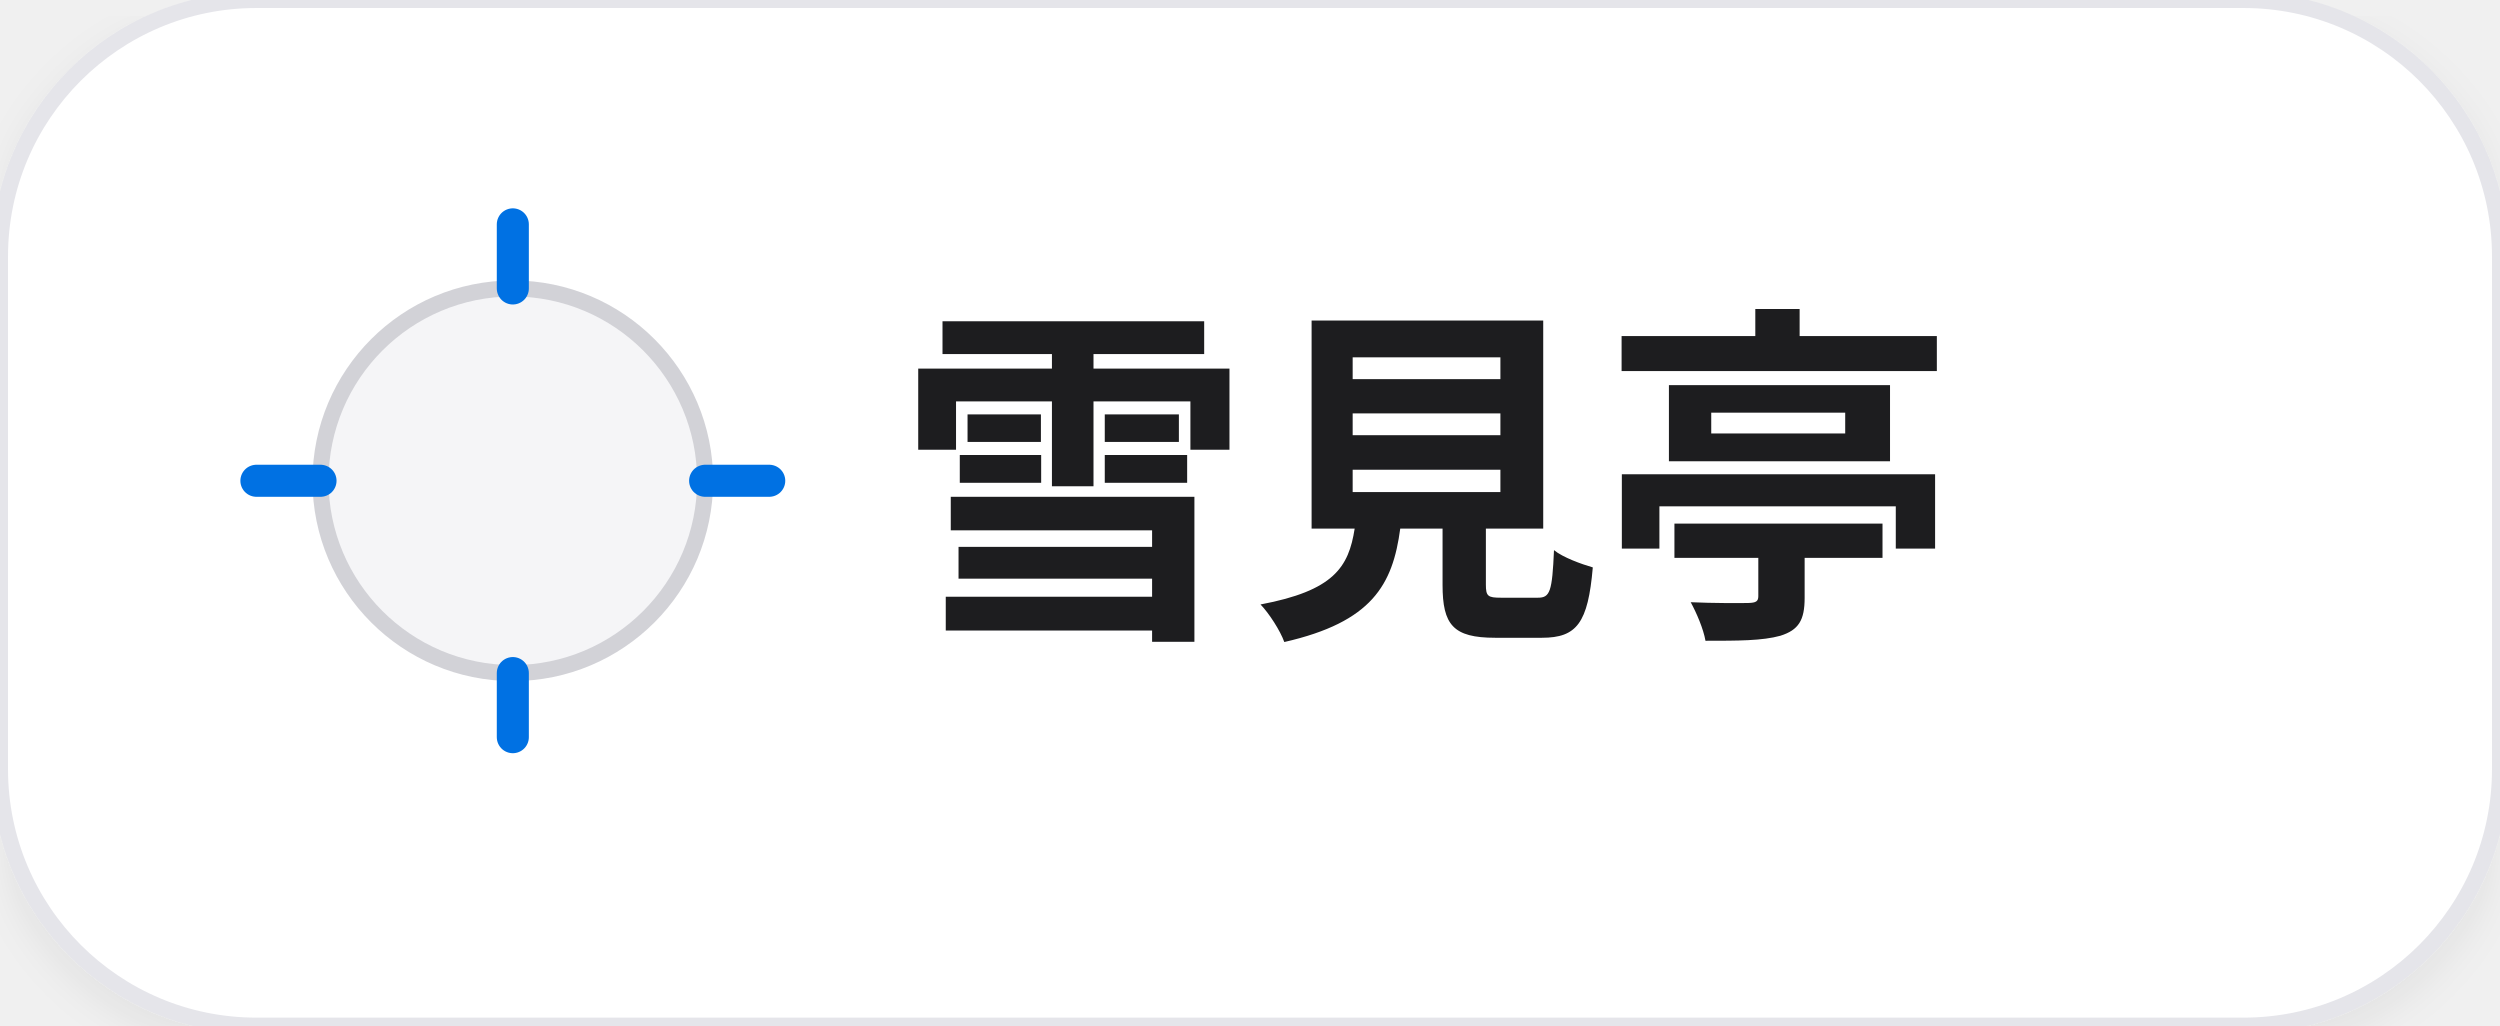
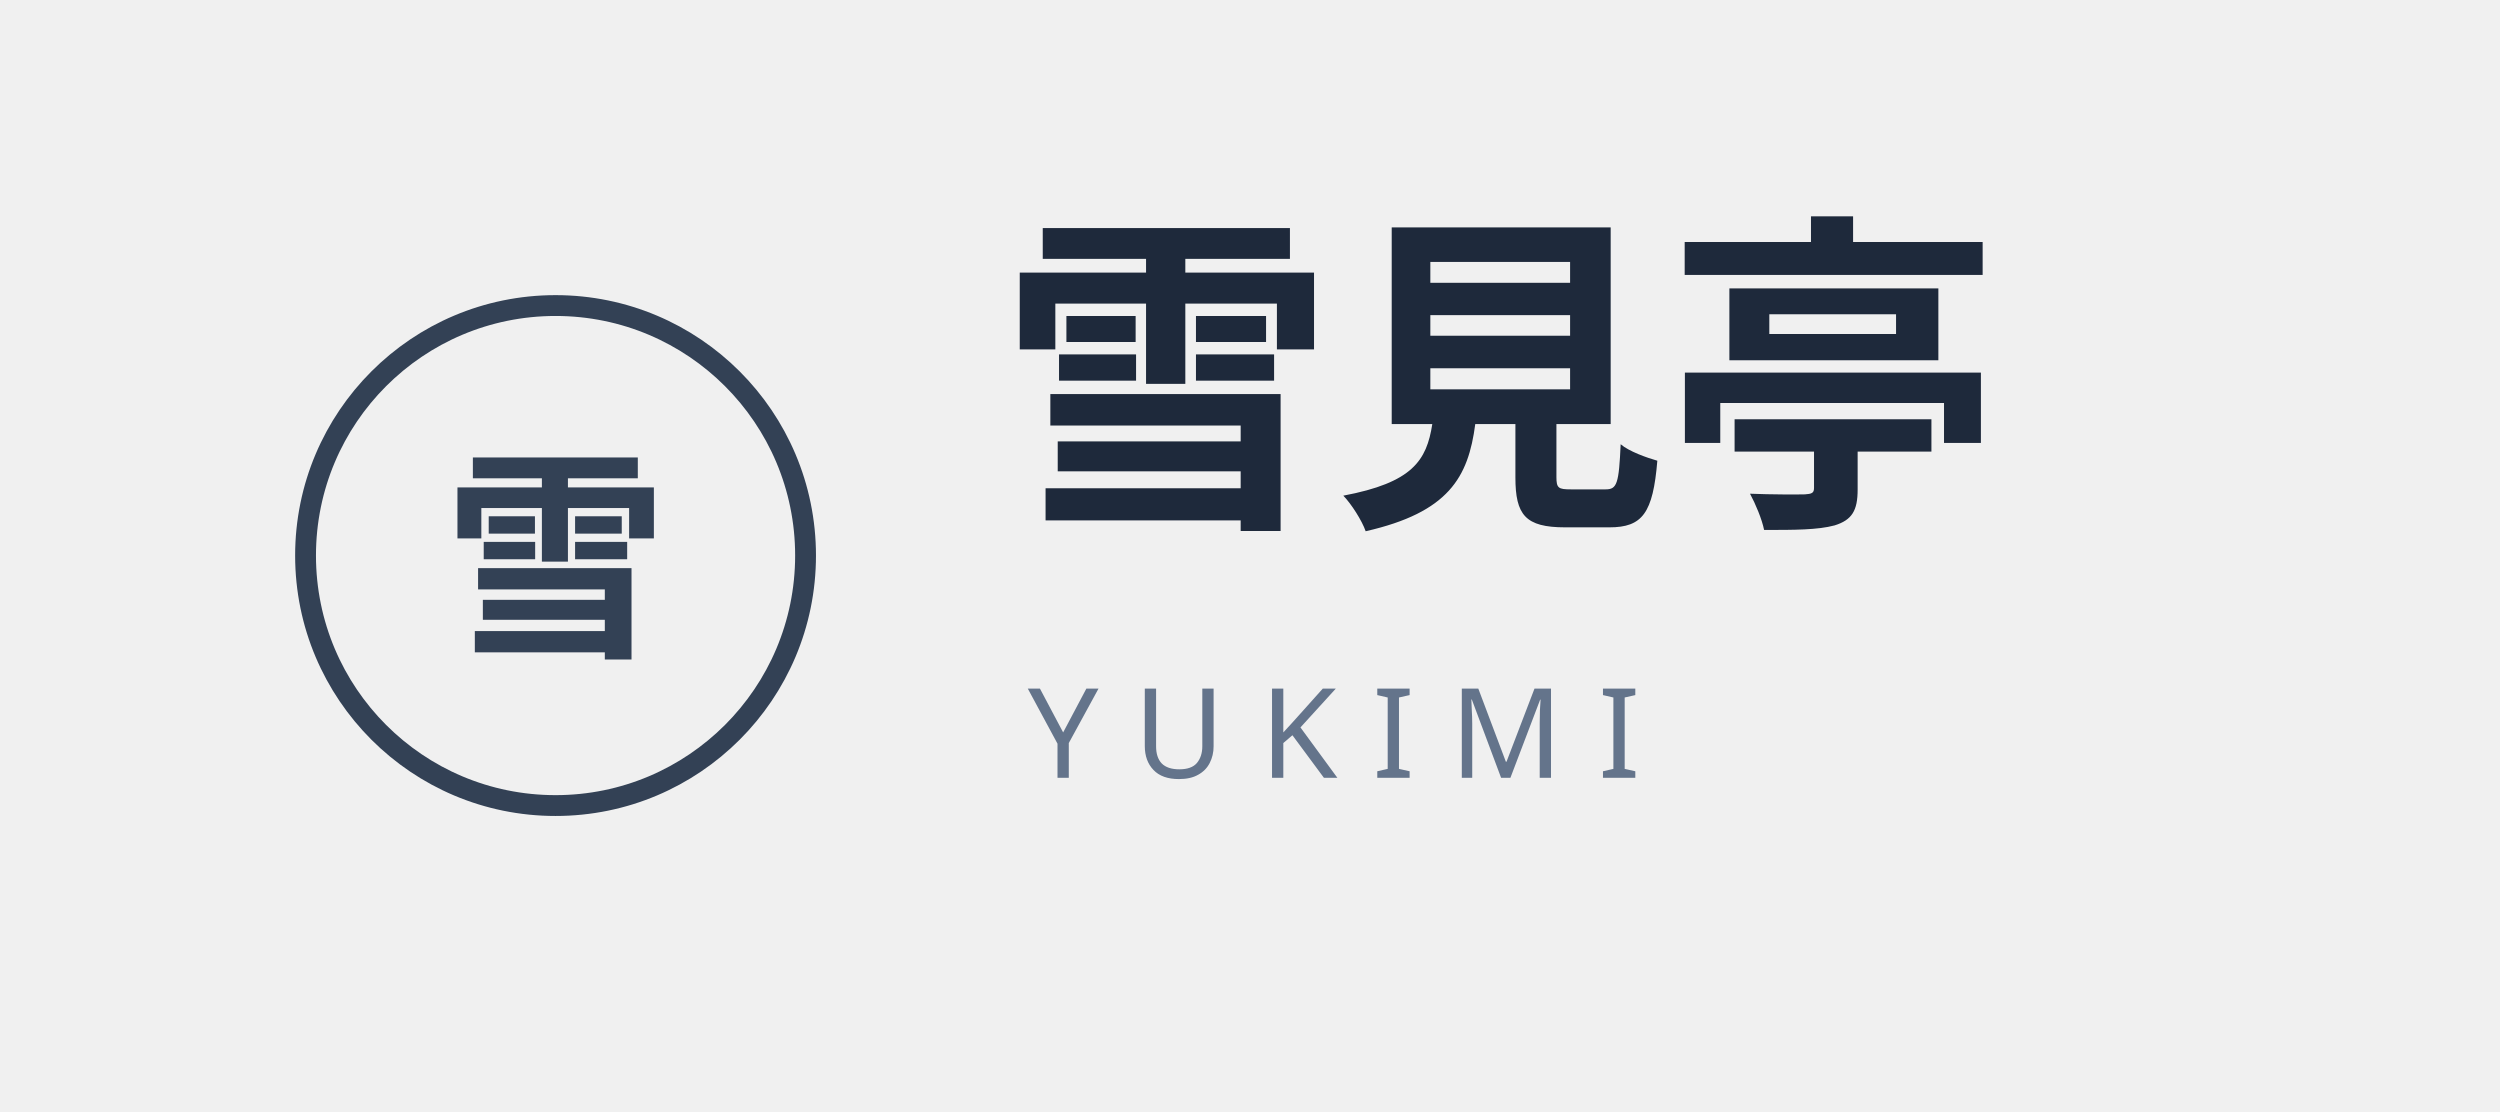
- <svg xmlns="http://www.w3.org/2000/svg" viewBox="0 0 156 64" role="img" aria-label="雪見亭">
-   <defs>
-     <filter id="s" x="-8%" y="-20%" width="116%" height="140%">
-       <feDropShadow dx="0" dy="1" stdDeviation="1.2" flood-color="#000000" flood-opacity="0.06" />
-     </filter>
-   </defs>
-   <rect width="156" height="64" rx="16" fill="#FFFFFF" stroke="#E5E5EA" filter="url(#s)" />
-   <circle cx="32" cy="30" r="12" fill="#F5F5F7" stroke="#D2D2D7" />
-   <path d="M32 14v4M32 42v4M16 30h4M44 30h4" stroke="#0071E3" stroke-width="2" stroke-linecap="round" />
-   <text x="56" y="38" font-family="'Hiragino Mincho ProN', serif" font-size="22" font-weight="600" fill="#1D1D1F">雪見亭</text>
+ <svg xmlns="http://www.w3.org/2000/svg" viewBox="0 0 180 80" role="img" aria-label="雪見亭">
+   <circle cx="40" cy="40" r="18" fill="none" stroke="#334155" stroke-width="1.5" />
+   <text x="40" y="46" text-anchor="middle" font-family="'Hiragino Mincho ProN', 'Yu Mincho', serif" font-size="16" font-weight="600" fill="#334155">雪</text>
+   <text x="72" y="36" font-family="'Hiragino Mincho ProN', 'Yu Mincho', serif" font-size="24" font-weight="600" fill="#1E293B">雪見亭</text>
+   <text x="74" y="56" font-family="'Avenir Next Condensed', 'Avenir Next', sans-serif" font-size="9" font-weight="500" letter-spacing="0.28em" fill="#64748B">YUKIMI</text>
</svg>
